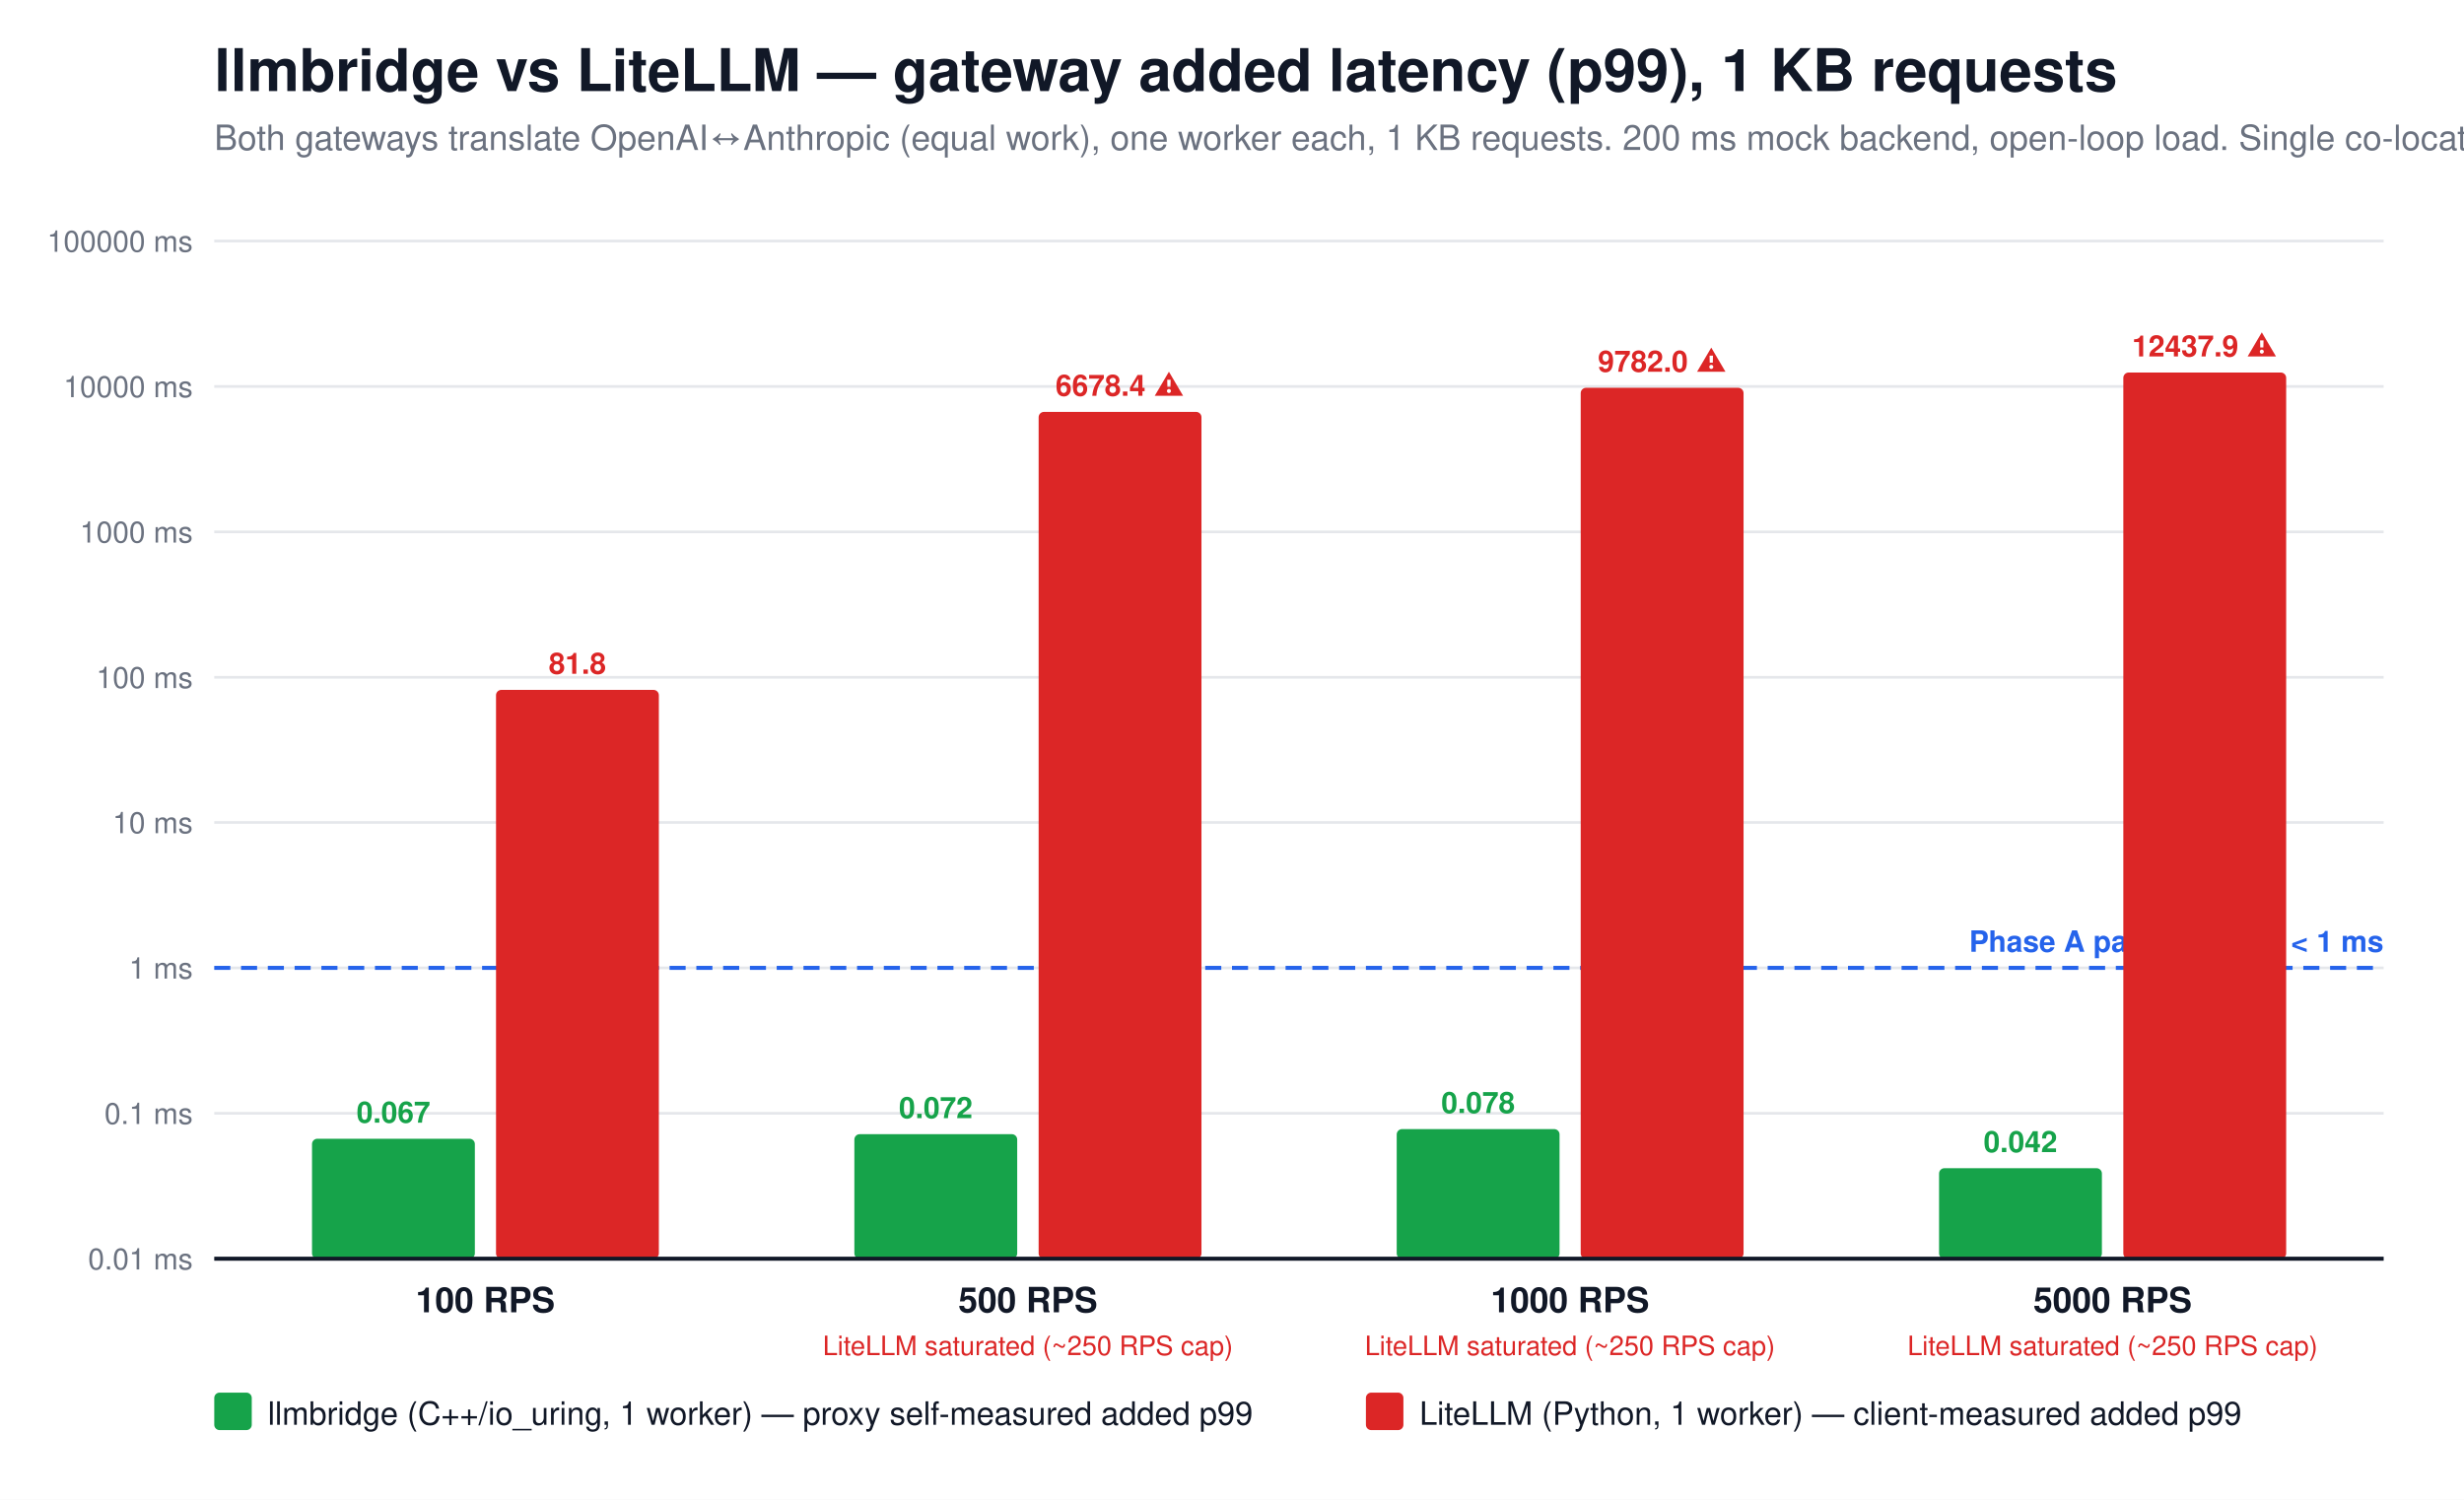
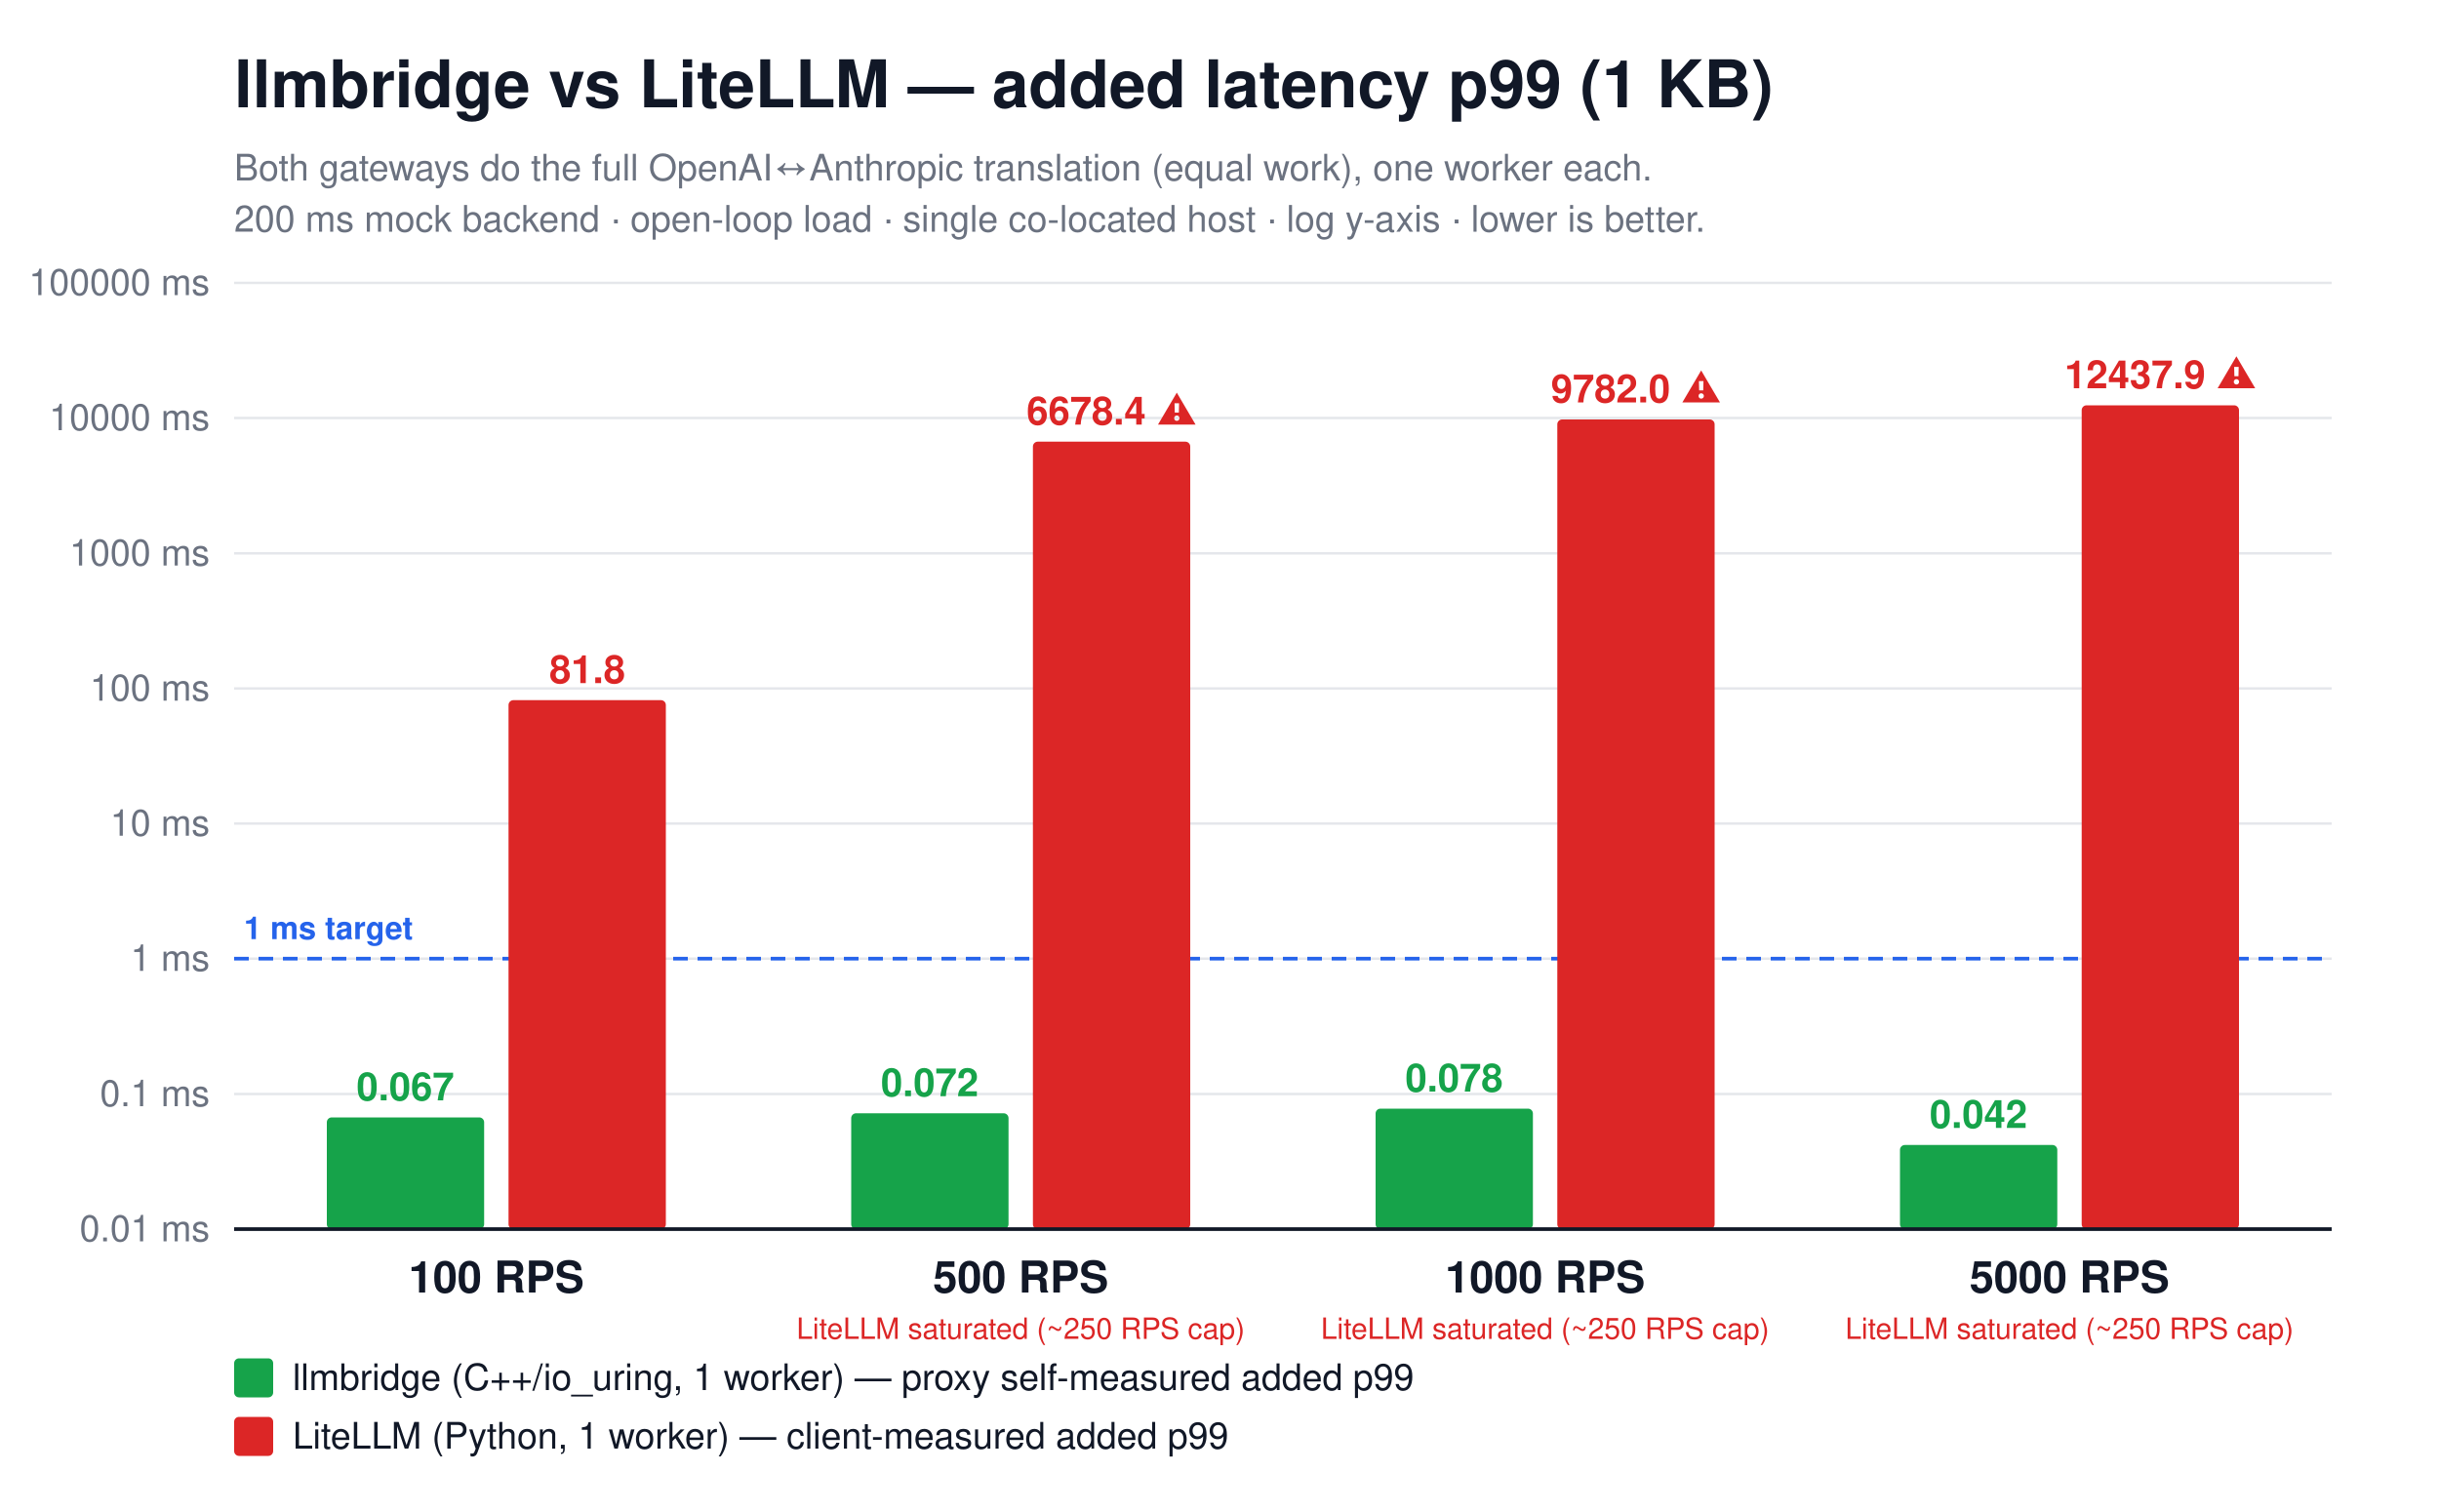
- <svg xmlns="http://www.w3.org/2000/svg" width="920" height="560" viewBox="0 0 920 560" font-family="-apple-system,Segoe UI,Helvetica,Arial,sans-serif">
-   <rect width="920" height="560" fill="white" />
-   <text x="80" y="34" font-size="22" font-weight="700" fill="#111827">llmbridge vs LiteLLM — gateway added latency (p99), 1 KB requests</text>
-   <text x="80" y="56" font-size="13" fill="#6b7280">Both gateways translate OpenAI↔Anthropic (equal work), one worker each, 1 KB requests. 200 ms mock backend, open-loop load. Single co-located host. Lower is better; log scale.</text>
-   <line x1="80" y1="470.0" x2="890" y2="470.0" stroke="#e5e7eb" stroke-width="1" />
-   <text x="72" y="474.0" font-size="11" fill="#6b7280" text-anchor="end">0.01 ms</text>
-   <line x1="80" y1="415.7" x2="890" y2="415.7" stroke="#e5e7eb" stroke-width="1" />
-   <text x="72" y="419.7" font-size="11" fill="#6b7280" text-anchor="end">0.1 ms</text>
-   <line x1="80" y1="361.4" x2="890" y2="361.4" stroke="#e5e7eb" stroke-width="1" />
-   <text x="72" y="365.4" font-size="11" fill="#6b7280" text-anchor="end">1 ms</text>
-   <line x1="80" y1="307.1" x2="890" y2="307.1" stroke="#e5e7eb" stroke-width="1" />
-   <text x="72" y="311.1" font-size="11" fill="#6b7280" text-anchor="end">10 ms</text>
-   <line x1="80" y1="252.9" x2="890" y2="252.9" stroke="#e5e7eb" stroke-width="1" />
-   <text x="72" y="256.9" font-size="11" fill="#6b7280" text-anchor="end">100 ms</text>
-   <line x1="80" y1="198.6" x2="890" y2="198.6" stroke="#e5e7eb" stroke-width="1" />
-   <text x="72" y="202.6" font-size="11" fill="#6b7280" text-anchor="end">1000 ms</text>
-   <line x1="80" y1="144.3" x2="890" y2="144.3" stroke="#e5e7eb" stroke-width="1" />
-   <text x="72" y="148.3" font-size="11" fill="#6b7280" text-anchor="end">10000 ms</text>
-   <line x1="80" y1="90.0" x2="890" y2="90.0" stroke="#e5e7eb" stroke-width="1" />
-   <text x="72" y="94.0" font-size="11" fill="#6b7280" text-anchor="end">100000 ms</text>
-   <line x1="80" y1="361.4" x2="890" y2="361.4" stroke="#2563eb" stroke-width="1.5" stroke-dasharray="6 4" />
-   <text x="890" y="355.4" font-size="11" fill="#2563eb" text-anchor="end" font-weight="600">Phase A pass bar: p99 &lt; 1 ms</text>
-   <rect x="116.5" y="425.2" width="60.8" height="44.8" fill="#16a34a" rx="2" />
-   <text x="146.9" y="419.2" font-size="11" fill="#16a34a" text-anchor="middle" font-weight="700">0.067</text>
-   <rect x="185.2" y="257.6" width="60.8" height="212.4" fill="#dc2626" rx="2" />
-   <text x="215.6" y="251.6" font-size="11" fill="#dc2626" text-anchor="middle" font-weight="700">81.8</text>
-   <text x="181.2" y="490.0" font-size="13" fill="#111827" text-anchor="middle" font-weight="600">100 RPS</text>
-   <rect x="319.0" y="423.5" width="60.8" height="46.5" fill="#16a34a" rx="2" />
-   <text x="349.4" y="417.5" font-size="11" fill="#16a34a" text-anchor="middle" font-weight="700">0.072</text>
-   <rect x="387.8" y="153.8" width="60.8" height="316.2" fill="#dc2626" rx="2" />
-   <text x="418.1" y="147.8" font-size="11" fill="#dc2626" text-anchor="middle" font-weight="700">6678.4 ⚠</text>
-   <text x="383.8" y="490.0" font-size="13" fill="#111827" text-anchor="middle" font-weight="600">500 RPS</text>
-   <text x="383.8" y="506.0" font-size="10" fill="#dc2626" text-anchor="middle">LiteLLM saturated (~250 RPS cap)</text>
-   <rect x="521.5" y="421.6" width="60.8" height="48.4" fill="#16a34a" rx="2" />
-   <text x="551.9" y="415.6" font-size="11" fill="#16a34a" text-anchor="middle" font-weight="700">0.078</text>
-   <rect x="590.2" y="144.8" width="60.8" height="325.2" fill="#dc2626" rx="2" />
-   <text x="620.6" y="138.8" font-size="11" fill="#dc2626" text-anchor="middle" font-weight="700">9782.0 ⚠</text>
-   <text x="586.2" y="490.0" font-size="13" fill="#111827" text-anchor="middle" font-weight="600">1000 RPS</text>
-   <text x="586.2" y="506.0" font-size="10" fill="#dc2626" text-anchor="middle">LiteLLM saturated (~250 RPS cap)</text>
-   <rect x="724.0" y="436.2" width="60.8" height="33.8" fill="#16a34a" rx="2" />
-   <text x="754.4" y="430.2" font-size="11" fill="#16a34a" text-anchor="middle" font-weight="700">0.042</text>
-   <rect x="792.8" y="139.1" width="60.8" height="330.9" fill="#dc2626" rx="2" />
-   <text x="823.1" y="133.1" font-size="11" fill="#dc2626" text-anchor="middle" font-weight="700">12437.9 ⚠</text>
-   <text x="788.8" y="490.0" font-size="13" fill="#111827" text-anchor="middle" font-weight="600">5000 RPS</text>
-   <text x="788.8" y="506.0" font-size="10" fill="#dc2626" text-anchor="middle">LiteLLM saturated (~250 RPS cap)</text>
-   <line x1="80" y1="470.0" x2="890" y2="470.0" stroke="#111827" stroke-width="1.5" />
-   <rect x="80" y="520" width="14" height="14" fill="#16a34a" rx="2" />
-   <text x="100" y="532" font-size="12" fill="#111827">llmbridge (C++/io_uring, 1 worker) — proxy self-measured added p99</text>
-   <rect x="510" y="520" width="14" height="14" fill="#dc2626" rx="2" />
-   <text x="530" y="532" font-size="12" fill="#111827">LiteLLM (Python, 1 worker) — client-measured added p99</text>
+ <svg xmlns="http://www.w3.org/2000/svg" width="1000" height="620" viewBox="0 0 1000 620" font-family="-apple-system,Segoe UI,Helvetica,Arial,sans-serif">
+   <rect width="1000" height="620" fill="white" />
+   <text x="96" y="44" font-size="27" font-weight="700" fill="#111827">llmbridge vs LiteLLM — added latency p99 (1 KB)</text>
+   <text x="96" y="74" font-size="15" fill="#6b7280">Both gateways do the full OpenAI↔Anthropic translation (equal work), one worker each.</text>
+   <text x="96" y="95" font-size="15" fill="#6b7280">200 ms mock backend · open-loop load · single co-located host · log y-axis · lower is better.</text>
+   <line x1="96" y1="504.0" x2="956" y2="504.0" stroke="#e5e7eb" stroke-width="1" />
+   <text x="86" y="509.0" font-size="15" fill="#6b7280" text-anchor="end">0.01 ms</text>
+   <line x1="96" y1="448.6" x2="956" y2="448.6" stroke="#e5e7eb" stroke-width="1" />
+   <text x="86" y="453.6" font-size="15" fill="#6b7280" text-anchor="end">0.1 ms</text>
+   <line x1="96" y1="393.1" x2="956" y2="393.1" stroke="#e5e7eb" stroke-width="1" />
+   <text x="86" y="398.1" font-size="15" fill="#6b7280" text-anchor="end">1 ms</text>
+   <line x1="96" y1="337.7" x2="956" y2="337.7" stroke="#e5e7eb" stroke-width="1" />
+   <text x="86" y="342.7" font-size="15" fill="#6b7280" text-anchor="end">10 ms</text>
+   <line x1="96" y1="282.3" x2="956" y2="282.3" stroke="#e5e7eb" stroke-width="1" />
+   <text x="86" y="287.3" font-size="15" fill="#6b7280" text-anchor="end">100 ms</text>
+   <line x1="96" y1="226.9" x2="956" y2="226.9" stroke="#e5e7eb" stroke-width="1" />
+   <text x="86" y="231.9" font-size="15" fill="#6b7280" text-anchor="end">1000 ms</text>
+   <line x1="96" y1="171.4" x2="956" y2="171.4" stroke="#e5e7eb" stroke-width="1" />
+   <text x="86" y="176.4" font-size="15" fill="#6b7280" text-anchor="end">10000 ms</text>
+   <line x1="96" y1="116.0" x2="956" y2="116.0" stroke="#e5e7eb" stroke-width="1" />
+   <text x="86" y="121.0" font-size="15" fill="#6b7280" text-anchor="end">100000 ms</text>
+   <line x1="96" y1="393.1" x2="956" y2="393.1" stroke="#2563eb" stroke-width="1.5" stroke-dasharray="6 4" />
+   <text x="100" y="385.1" font-size="13" fill="#2563eb" text-anchor="start" font-weight="600">1 ms target</text>
+   <rect x="134.0" y="458.2" width="64.5" height="45.8" fill="#16a34a" rx="2" />
+   <text x="166.2" y="451.2" font-size="16" fill="#16a34a" text-anchor="middle" font-weight="700">0.067</text>
+   <rect x="208.5" y="287.1" width="64.5" height="216.9" fill="#dc2626" rx="2" />
+   <text x="240.8" y="280.1" font-size="16" fill="#dc2626" text-anchor="middle" font-weight="700">81.8</text>
+   <text x="203.5" y="530.0" font-size="18" fill="#111827" text-anchor="middle" font-weight="600">100 RPS</text>
+   <rect x="349.0" y="456.5" width="64.5" height="47.5" fill="#16a34a" rx="2" />
+   <text x="381.2" y="449.5" font-size="16" fill="#16a34a" text-anchor="middle" font-weight="700">0.072</text>
+   <rect x="423.5" y="181.1" width="64.5" height="322.9" fill="#dc2626" rx="2" />
+   <text x="455.8" y="174.1" font-size="16" fill="#dc2626" text-anchor="middle" font-weight="700">6678.4 ⚠</text>
+   <text x="418.5" y="530.0" font-size="18" fill="#111827" text-anchor="middle" font-weight="600">500 RPS</text>
+   <text x="418.5" y="549.0" font-size="12" fill="#dc2626" text-anchor="middle">LiteLLM saturated (~250 RPS cap)</text>
+   <rect x="564.0" y="454.6" width="64.5" height="49.4" fill="#16a34a" rx="2" />
+   <text x="596.2" y="447.6" font-size="16" fill="#16a34a" text-anchor="middle" font-weight="700">0.078</text>
+   <rect x="638.5" y="172.0" width="64.5" height="332.0" fill="#dc2626" rx="2" />
+   <text x="670.8" y="165.0" font-size="16" fill="#dc2626" text-anchor="middle" font-weight="700">9782.0 ⚠</text>
+   <text x="633.5" y="530.0" font-size="18" fill="#111827" text-anchor="middle" font-weight="600">1000 RPS</text>
+   <text x="633.5" y="549.0" font-size="12" fill="#dc2626" text-anchor="middle">LiteLLM saturated (~250 RPS cap)</text>
+   <rect x="779.0" y="469.5" width="64.5" height="34.5" fill="#16a34a" rx="2" />
+   <text x="811.2" y="462.5" font-size="16" fill="#16a34a" text-anchor="middle" font-weight="700">0.042</text>
+   <rect x="853.5" y="166.2" width="64.5" height="337.8" fill="#dc2626" rx="2" />
+   <text x="885.8" y="159.2" font-size="16" fill="#dc2626" text-anchor="middle" font-weight="700">12437.9 ⚠</text>
+   <text x="848.5" y="530.0" font-size="18" fill="#111827" text-anchor="middle" font-weight="600">5000 RPS</text>
+   <text x="848.5" y="549.0" font-size="12" fill="#dc2626" text-anchor="middle">LiteLLM saturated (~250 RPS cap)</text>
+   <line x1="96" y1="504.0" x2="956" y2="504.0" stroke="#111827" stroke-width="1.5" />
+   <rect x="96" y="557" width="16" height="16" fill="#16a34a" rx="2" />
+   <text x="120" y="570" font-size="15" fill="#111827">llmbridge (C++/io_uring, 1 worker) — proxy self-measured added p99</text>
+   <rect x="96" y="581" width="16" height="16" fill="#dc2626" rx="2" />
+   <text x="120" y="594" font-size="15" fill="#111827">LiteLLM (Python, 1 worker) — client-measured added p99</text>
</svg>
